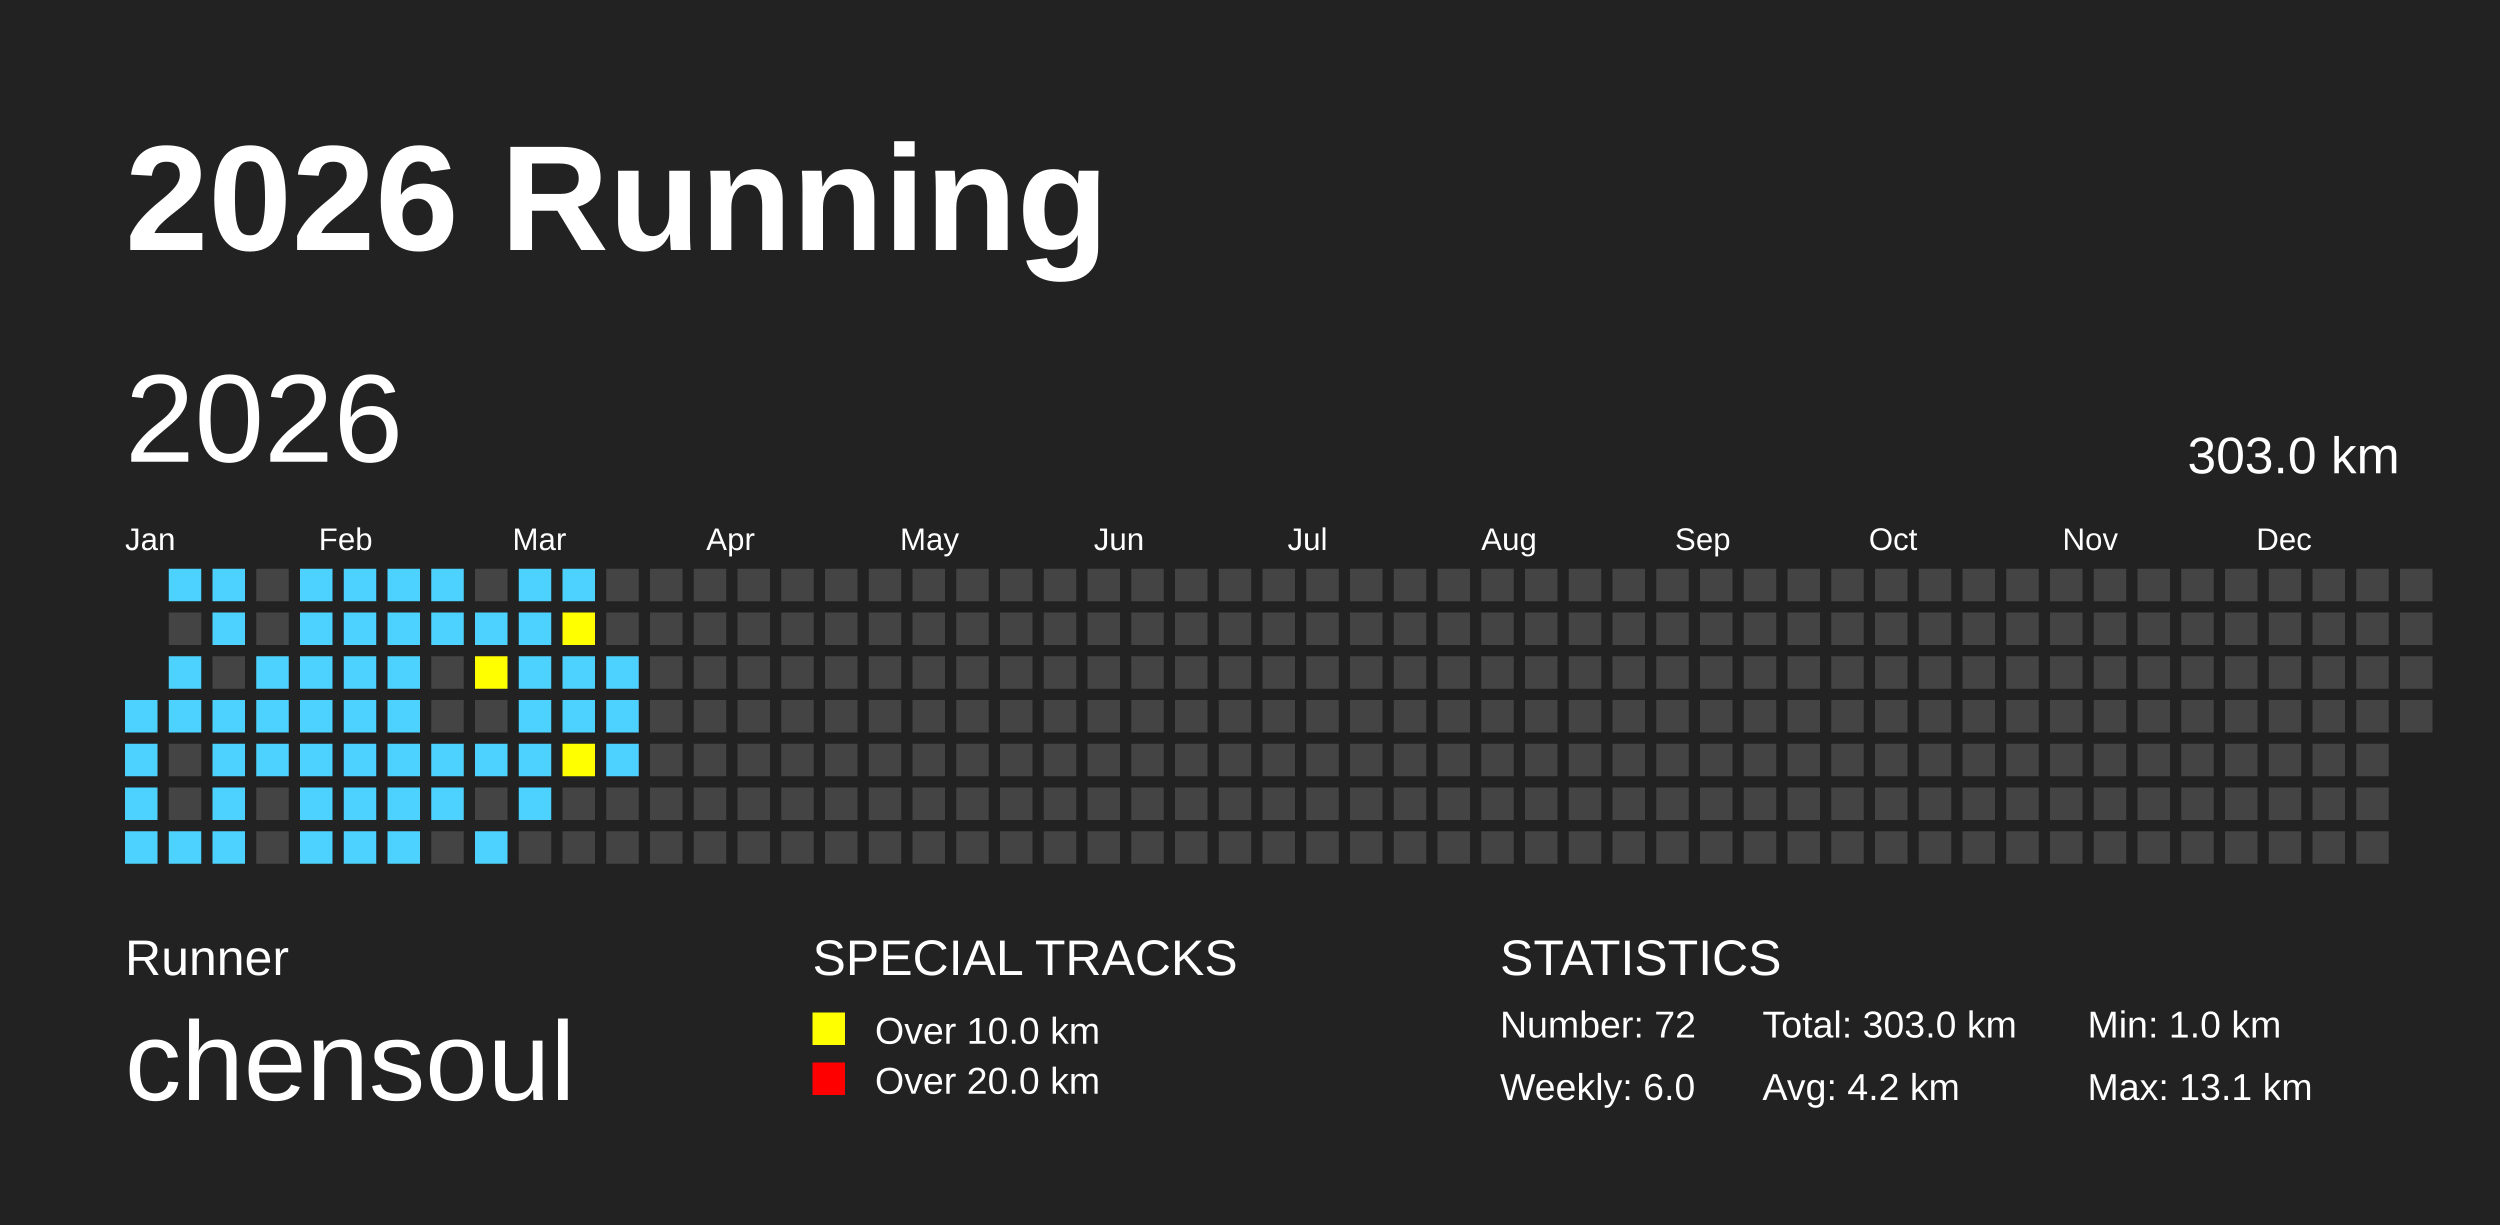
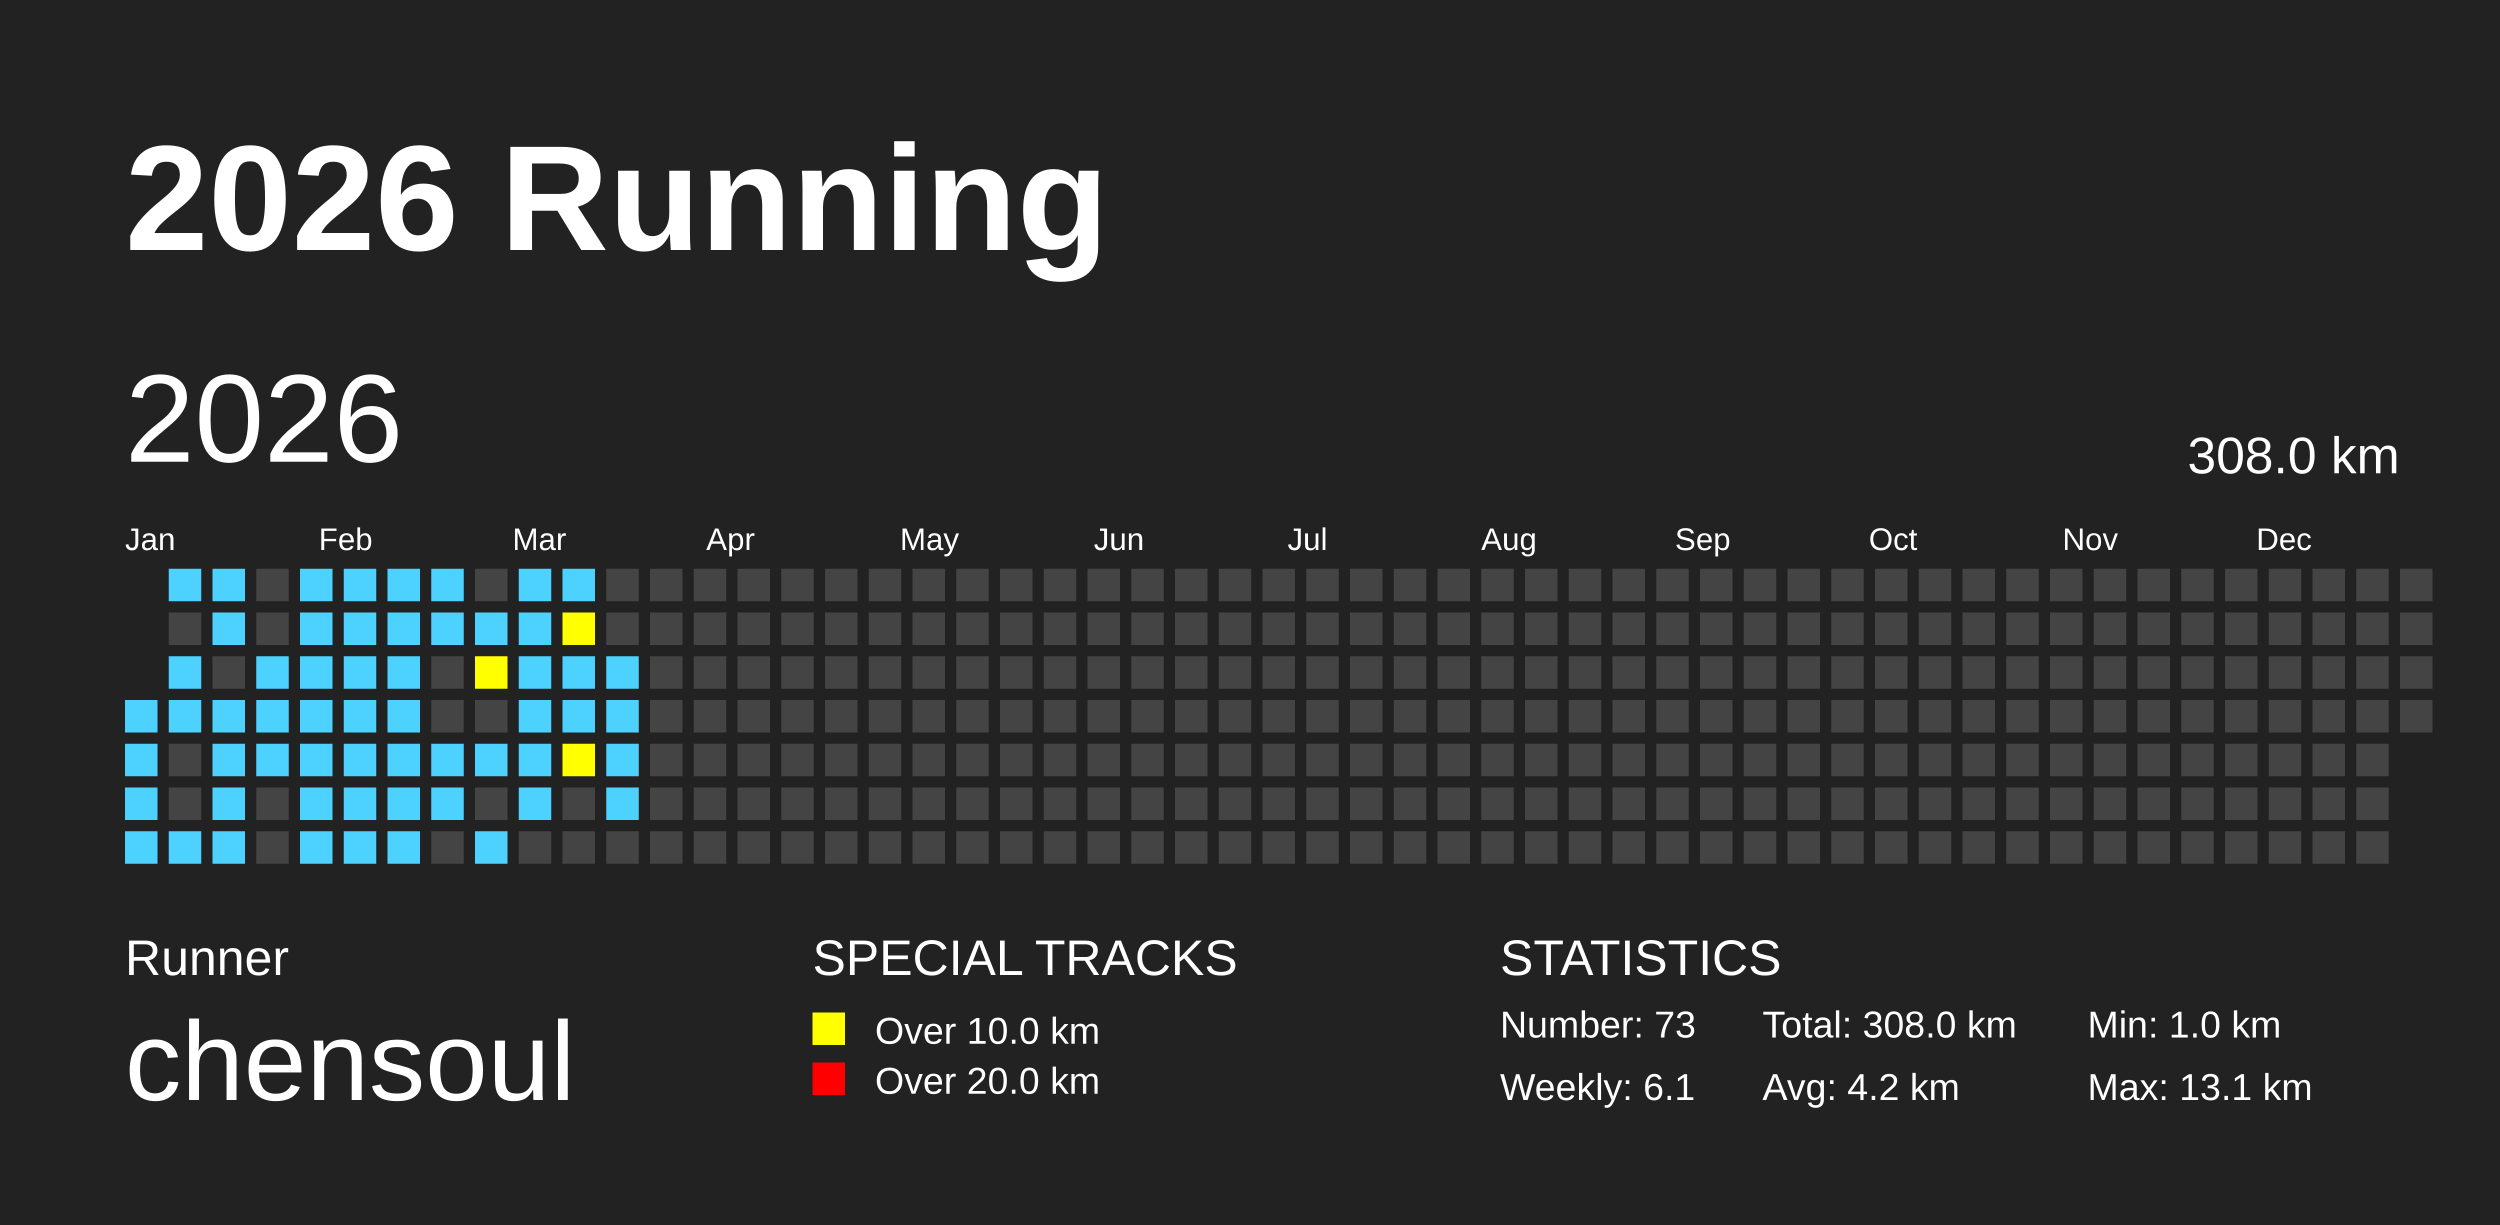
<svg xmlns="http://www.w3.org/2000/svg" baseProfile="full" height="98mm" version="1.1" viewBox="0,0,200,98" width="200mm">
  <defs />
  <rect fill="#222222" height="98" width="200" x="0" y="0" />
  <text fill="#FFFFFF" style="font-size:12px; font-family:Arial; font-weight:bold;" x="10" y="20">2026 Running</text>
  <text fill="#FFFFFF" style="font-size:4px; font-family:Arial" x="10" y="78">Runner</text>
  <text fill="#FFFFFF" style="font-size:9px; font-family:Arial" x="10" y="88">chensoul</text>
  <text fill="#FFFFFF" style="font-size:4px; font-family:Arial" x="65" y="78">SPECIAL TRACKS</text>
  <rect fill="yellow" height="2.6" width="2.6" x="65" y="81" />
  <text fill="#FFFFFF" style="font-size:3px; font-family:Arial" x="70" y="83.5">Over 10.0 km</text>
  <rect fill="red" height="2.6" width="2.6" x="65" y="85" />
  <text fill="#FFFFFF" style="font-size:3px; font-family:Arial" x="70" y="87.5">Over 20.0 km</text>
  <text fill="#FFFFFF" style="font-size:4px; font-family:Arial" x="120" y="78">STATISTICS</text>
-   <text fill="#FFFFFF" style="font-size:3px; font-family:Arial" x="120" y="83">Number: 72</text>
-   <text fill="#FFFFFF" style="font-size:3px; font-family:Arial" x="120" y="88">Weekly: 6.0</text>
-   <text fill="#FFFFFF" style="font-size:3px; font-family:Arial" x="141" y="83">Total: 303.0 km</text>
+   <text fill="#FFFFFF" style="font-size:3px; font-family:Arial" x="120" y="83">Number: 73</text>
+   <text fill="#FFFFFF" style="font-size:3px; font-family:Arial" x="120" y="88">Weekly: 6.1</text>
+   <text fill="#FFFFFF" style="font-size:3px; font-family:Arial" x="141" y="83">Total: 308.0 km</text>
  <text fill="#FFFFFF" style="font-size:3px; font-family:Arial" x="141" y="88">Avg: 4.2 km</text>
  <text fill="#FFFFFF" style="font-size:3px; font-family:Arial" x="167" y="83">Min: 1.0 km</text>
  <text fill="#FFFFFF" style="font-size:3px; font-family:Arial" x="167" y="88">Max: 13.1 km</text>
  <text dominant-baseline="hanging" fill="#FFFFFF" style="font-size:10.0px; font-family:Arial;" x="10" y="30">2026</text>
-   <text dominant-baseline="hanging" fill="#FFFFFF" style="font-size:4.125px; font-family:Arial;" x="175" y="35">303.0 km</text>
+   <text dominant-baseline="hanging" fill="#FFFFFF" style="font-size:4.125px; font-family:Arial;" x="175" y="35">308.0 km</text>
  <text fill="#FFFFFF" style="font-size:2.5px; font-family:Arial" x="10.0" y="44">Jan</text>
  <text fill="#FFFFFF" style="font-size:2.5px; font-family:Arial" x="25.5" y="44">Feb</text>
  <text fill="#FFFFFF" style="font-size:2.5px; font-family:Arial" x="41.0" y="44">Mar</text>
  <text fill="#FFFFFF" style="font-size:2.5px; font-family:Arial" x="56.5" y="44">Apr</text>
  <text fill="#FFFFFF" style="font-size:2.5px; font-family:Arial" x="72.0" y="44">May</text>
  <text fill="#FFFFFF" style="font-size:2.5px; font-family:Arial" x="87.5" y="44">Jun</text>
  <text fill="#FFFFFF" style="font-size:2.5px; font-family:Arial" x="103.0" y="44">Jul</text>
  <text fill="#FFFFFF" style="font-size:2.5px; font-family:Arial" x="118.5" y="44">Aug</text>
  <text fill="#FFFFFF" style="font-size:2.5px; font-family:Arial" x="134.0" y="44">Sep</text>
  <text fill="#FFFFFF" style="font-size:2.5px; font-family:Arial" x="149.5" y="44">Oct</text>
  <text fill="#FFFFFF" style="font-size:2.5px; font-family:Arial" x="165.0" y="44">Nov</text>
  <text fill="#FFFFFF" style="font-size:2.5px; font-family:Arial" x="180.5" y="44">Dec</text>
  <rect fill="#4DD2FF" height="2.6" width="2.6" x="10.0" y="56.0" />
  <rect fill="#4DD2FF" height="2.6" width="2.6" x="10.0" y="59.5" />
  <rect fill="#4DD2FF" height="2.6" width="2.6" x="10.0" y="63.0" />
  <rect fill="#4DD2FF" height="2.6" width="2.6" x="10.0" y="66.5" />
  <rect fill="#4DD2FF" height="2.6" width="2.6" x="13.5" y="45.5" />
  <rect fill="#444444" height="2.6" width="2.6" x="13.5" y="49.0" />
  <rect fill="#4DD2FF" height="2.6" width="2.6" x="13.5" y="52.5" />
  <rect fill="#4DD2FF" height="2.6" width="2.6" x="13.5" y="56.0" />
  <rect fill="#444444" height="2.6" width="2.6" x="13.5" y="59.5" />
  <rect fill="#444444" height="2.6" width="2.6" x="13.5" y="63.0" />
  <rect fill="#4DD2FF" height="2.6" width="2.6" x="13.5" y="66.5" />
  <rect fill="#4DD2FF" height="2.6" width="2.6" x="17.0" y="45.5" />
  <rect fill="#4DD2FF" height="2.6" width="2.6" x="17.0" y="49.0" />
  <rect fill="#444444" height="2.6" width="2.6" x="17.0" y="52.5" />
  <rect fill="#4DD2FF" height="2.6" width="2.6" x="17.0" y="56.0" />
  <rect fill="#4DD2FF" height="2.6" width="2.6" x="17.0" y="59.5" />
  <rect fill="#4DD2FF" height="2.6" width="2.6" x="17.0" y="63.0" />
  <rect fill="#4DD2FF" height="2.6" width="2.6" x="17.0" y="66.5" />
  <rect fill="#444444" height="2.6" width="2.6" x="20.5" y="45.5" />
  <rect fill="#444444" height="2.6" width="2.6" x="20.5" y="49.0" />
  <rect fill="#4DD2FF" height="2.6" width="2.6" x="20.5" y="52.5" />
  <rect fill="#4DD2FF" height="2.6" width="2.6" x="20.5" y="56.0" />
  <rect fill="#4DD2FF" height="2.6" width="2.6" x="20.5" y="59.5" />
  <rect fill="#444444" height="2.6" width="2.6" x="20.5" y="63.0" />
  <rect fill="#444444" height="2.6" width="2.6" x="20.5" y="66.5" />
  <rect fill="#4DD2FF" height="2.6" width="2.6" x="24.0" y="45.5" />
  <rect fill="#4DD2FF" height="2.6" width="2.6" x="24.0" y="49.0" />
  <rect fill="#4DD2FF" height="2.6" width="2.6" x="24.0" y="52.5" />
  <rect fill="#4DD2FF" height="2.6" width="2.6" x="24.0" y="56.0" />
  <rect fill="#4DD2FF" height="2.6" width="2.6" x="24.0" y="59.5" />
  <rect fill="#4DD2FF" height="2.6" width="2.6" x="24.0" y="63.0" />
  <rect fill="#4DD2FF" height="2.6" width="2.6" x="24.0" y="66.5" />
  <rect fill="#4DD2FF" height="2.6" width="2.6" x="27.5" y="45.5" />
  <rect fill="#4DD2FF" height="2.6" width="2.6" x="27.5" y="49.0" />
  <rect fill="#4DD2FF" height="2.6" width="2.6" x="27.5" y="52.5" />
  <rect fill="#4DD2FF" height="2.6" width="2.6" x="27.5" y="56.0" />
  <rect fill="#4DD2FF" height="2.6" width="2.6" x="27.5" y="59.5" />
  <rect fill="#4DD2FF" height="2.6" width="2.6" x="27.5" y="63.0" />
  <rect fill="#4DD2FF" height="2.6" width="2.6" x="27.5" y="66.5" />
  <rect fill="#4DD2FF" height="2.6" width="2.6" x="31.0" y="45.5" />
  <rect fill="#4DD2FF" height="2.6" width="2.6" x="31.0" y="49.0" />
  <rect fill="#4DD2FF" height="2.6" width="2.6" x="31.0" y="52.5" />
  <rect fill="#4DD2FF" height="2.6" width="2.6" x="31.0" y="56.0" />
  <rect fill="#4DD2FF" height="2.6" width="2.6" x="31.0" y="59.5" />
  <rect fill="#4DD2FF" height="2.6" width="2.6" x="31.0" y="63.0" />
  <rect fill="#4DD2FF" height="2.6" width="2.6" x="31.0" y="66.5" />
  <rect fill="#4DD2FF" height="2.6" width="2.6" x="34.5" y="45.5" />
  <rect fill="#4DD2FF" height="2.6" width="2.6" x="34.5" y="49.0" />
  <rect fill="#444444" height="2.6" width="2.6" x="34.5" y="52.5" />
  <rect fill="#444444" height="2.6" width="2.6" x="34.5" y="56.0" />
  <rect fill="#4DD2FF" height="2.6" width="2.6" x="34.5" y="59.5" />
  <rect fill="#4DD2FF" height="2.6" width="2.6" x="34.5" y="63.0" />
  <rect fill="#444444" height="2.6" width="2.6" x="34.5" y="66.5" />
  <rect fill="#444444" height="2.6" width="2.6" x="38.0" y="45.5" />
  <rect fill="#4DD2FF" height="2.6" width="2.6" x="38.0" y="49.0" />
  <rect fill="yellow" height="2.6" width="2.6" x="38.0" y="52.5" />
  <rect fill="#444444" height="2.6" width="2.6" x="38.0" y="56.0" />
  <rect fill="#4DD2FF" height="2.6" width="2.6" x="38.0" y="59.5" />
  <rect fill="#444444" height="2.6" width="2.6" x="38.0" y="63.0" />
  <rect fill="#4DD2FF" height="2.6" width="2.6" x="38.0" y="66.5" />
  <rect fill="#4DD2FF" height="2.6" width="2.6" x="41.5" y="45.5" />
  <rect fill="#4DD2FF" height="2.6" width="2.6" x="41.5" y="49.0" />
  <rect fill="#4DD2FF" height="2.6" width="2.6" x="41.5" y="52.5" />
  <rect fill="#4DD2FF" height="2.6" width="2.6" x="41.5" y="56.0" />
  <rect fill="#4DD2FF" height="2.6" width="2.6" x="41.5" y="59.5" />
  <rect fill="#4DD2FF" height="2.6" width="2.6" x="41.5" y="63.0" />
  <rect fill="#444444" height="2.6" width="2.6" x="41.5" y="66.5" />
  <rect fill="#4DD2FF" height="2.6" width="2.6" x="45.0" y="45.5" />
  <rect fill="yellow" height="2.6" width="2.6" x="45.0" y="49.0" />
  <rect fill="#4DD2FF" height="2.6" width="2.6" x="45.0" y="52.5" />
  <rect fill="#4DD2FF" height="2.6" width="2.6" x="45.0" y="56.0" />
  <rect fill="yellow" height="2.6" width="2.6" x="45.0" y="59.5" />
  <rect fill="#444444" height="2.6" width="2.6" x="45.0" y="63.0" />
  <rect fill="#444444" height="2.6" width="2.6" x="45.0" y="66.5" />
  <rect fill="#444444" height="2.6" width="2.6" x="48.5" y="45.5" />
  <rect fill="#444444" height="2.6" width="2.6" x="48.5" y="49.0" />
  <rect fill="#4DD2FF" height="2.6" width="2.6" x="48.5" y="52.5" />
  <rect fill="#4DD2FF" height="2.6" width="2.6" x="48.5" y="56.0" />
  <rect fill="#4DD2FF" height="2.6" width="2.6" x="48.5" y="59.5" />
-   <rect fill="#444444" height="2.6" width="2.6" x="48.5" y="63.0" />
+   <rect fill="#4DD2FF" height="2.6" width="2.6" x="48.5" y="63.0" />
  <rect fill="#444444" height="2.6" width="2.6" x="48.5" y="66.5" />
  <rect fill="#444444" height="2.6" width="2.6" x="52.0" y="45.5" />
  <rect fill="#444444" height="2.6" width="2.6" x="52.0" y="49.0" />
  <rect fill="#444444" height="2.6" width="2.6" x="52.0" y="52.5" />
  <rect fill="#444444" height="2.6" width="2.6" x="52.0" y="56.0" />
  <rect fill="#444444" height="2.6" width="2.6" x="52.0" y="59.5" />
  <rect fill="#444444" height="2.6" width="2.6" x="52.0" y="63.0" />
  <rect fill="#444444" height="2.6" width="2.6" x="52.0" y="66.5" />
  <rect fill="#444444" height="2.6" width="2.6" x="55.5" y="45.5" />
  <rect fill="#444444" height="2.6" width="2.6" x="55.5" y="49.0" />
  <rect fill="#444444" height="2.6" width="2.6" x="55.5" y="52.5" />
  <rect fill="#444444" height="2.6" width="2.6" x="55.5" y="56.0" />
  <rect fill="#444444" height="2.6" width="2.6" x="55.5" y="59.5" />
  <rect fill="#444444" height="2.6" width="2.6" x="55.5" y="63.0" />
  <rect fill="#444444" height="2.6" width="2.6" x="55.5" y="66.5" />
  <rect fill="#444444" height="2.6" width="2.6" x="59.0" y="45.5" />
  <rect fill="#444444" height="2.6" width="2.6" x="59.0" y="49.0" />
  <rect fill="#444444" height="2.6" width="2.6" x="59.0" y="52.5" />
  <rect fill="#444444" height="2.6" width="2.6" x="59.0" y="56.0" />
  <rect fill="#444444" height="2.6" width="2.6" x="59.0" y="59.5" />
  <rect fill="#444444" height="2.6" width="2.6" x="59.0" y="63.0" />
  <rect fill="#444444" height="2.6" width="2.6" x="59.0" y="66.5" />
  <rect fill="#444444" height="2.6" width="2.6" x="62.5" y="45.5" />
  <rect fill="#444444" height="2.6" width="2.6" x="62.5" y="49.0" />
  <rect fill="#444444" height="2.6" width="2.6" x="62.5" y="52.5" />
  <rect fill="#444444" height="2.6" width="2.6" x="62.5" y="56.0" />
  <rect fill="#444444" height="2.6" width="2.6" x="62.5" y="59.5" />
  <rect fill="#444444" height="2.6" width="2.6" x="62.5" y="63.0" />
  <rect fill="#444444" height="2.6" width="2.6" x="62.5" y="66.5" />
  <rect fill="#444444" height="2.6" width="2.6" x="66.0" y="45.5" />
  <rect fill="#444444" height="2.6" width="2.6" x="66.0" y="49.0" />
  <rect fill="#444444" height="2.6" width="2.6" x="66.0" y="52.5" />
  <rect fill="#444444" height="2.6" width="2.6" x="66.0" y="56.0" />
  <rect fill="#444444" height="2.6" width="2.6" x="66.0" y="59.5" />
  <rect fill="#444444" height="2.6" width="2.6" x="66.0" y="63.0" />
  <rect fill="#444444" height="2.6" width="2.6" x="66.0" y="66.5" />
  <rect fill="#444444" height="2.6" width="2.6" x="69.5" y="45.5" />
  <rect fill="#444444" height="2.6" width="2.6" x="69.5" y="49.0" />
  <rect fill="#444444" height="2.6" width="2.6" x="69.5" y="52.5" />
  <rect fill="#444444" height="2.6" width="2.6" x="69.5" y="56.0" />
  <rect fill="#444444" height="2.6" width="2.6" x="69.5" y="59.5" />
  <rect fill="#444444" height="2.6" width="2.6" x="69.5" y="63.0" />
  <rect fill="#444444" height="2.6" width="2.6" x="69.5" y="66.5" />
  <rect fill="#444444" height="2.6" width="2.6" x="73.0" y="45.5" />
  <rect fill="#444444" height="2.6" width="2.6" x="73.0" y="49.0" />
  <rect fill="#444444" height="2.6" width="2.6" x="73.0" y="52.5" />
  <rect fill="#444444" height="2.6" width="2.6" x="73.0" y="56.0" />
  <rect fill="#444444" height="2.6" width="2.6" x="73.0" y="59.5" />
  <rect fill="#444444" height="2.6" width="2.6" x="73.0" y="63.0" />
  <rect fill="#444444" height="2.6" width="2.6" x="73.0" y="66.5" />
  <rect fill="#444444" height="2.6" width="2.6" x="76.5" y="45.5" />
  <rect fill="#444444" height="2.6" width="2.6" x="76.5" y="49.0" />
  <rect fill="#444444" height="2.6" width="2.6" x="76.5" y="52.5" />
  <rect fill="#444444" height="2.6" width="2.6" x="76.5" y="56.0" />
  <rect fill="#444444" height="2.6" width="2.6" x="76.5" y="59.5" />
  <rect fill="#444444" height="2.6" width="2.6" x="76.5" y="63.0" />
  <rect fill="#444444" height="2.6" width="2.6" x="76.5" y="66.5" />
  <rect fill="#444444" height="2.6" width="2.6" x="80.0" y="45.5" />
  <rect fill="#444444" height="2.6" width="2.6" x="80.0" y="49.0" />
  <rect fill="#444444" height="2.6" width="2.6" x="80.0" y="52.5" />
  <rect fill="#444444" height="2.6" width="2.6" x="80.0" y="56.0" />
  <rect fill="#444444" height="2.6" width="2.6" x="80.0" y="59.5" />
  <rect fill="#444444" height="2.6" width="2.6" x="80.0" y="63.0" />
  <rect fill="#444444" height="2.6" width="2.6" x="80.0" y="66.5" />
  <rect fill="#444444" height="2.6" width="2.6" x="83.5" y="45.5" />
  <rect fill="#444444" height="2.6" width="2.6" x="83.5" y="49.0" />
  <rect fill="#444444" height="2.6" width="2.6" x="83.5" y="52.5" />
  <rect fill="#444444" height="2.6" width="2.6" x="83.5" y="56.0" />
  <rect fill="#444444" height="2.6" width="2.6" x="83.5" y="59.5" />
  <rect fill="#444444" height="2.6" width="2.6" x="83.5" y="63.0" />
  <rect fill="#444444" height="2.6" width="2.6" x="83.5" y="66.5" />
  <rect fill="#444444" height="2.6" width="2.6" x="87.0" y="45.5" />
  <rect fill="#444444" height="2.6" width="2.6" x="87.0" y="49.0" />
  <rect fill="#444444" height="2.6" width="2.6" x="87.0" y="52.5" />
  <rect fill="#444444" height="2.6" width="2.6" x="87.0" y="56.0" />
  <rect fill="#444444" height="2.6" width="2.6" x="87.0" y="59.5" />
  <rect fill="#444444" height="2.6" width="2.6" x="87.0" y="63.0" />
  <rect fill="#444444" height="2.6" width="2.6" x="87.0" y="66.5" />
  <rect fill="#444444" height="2.6" width="2.6" x="90.5" y="45.5" />
  <rect fill="#444444" height="2.6" width="2.6" x="90.5" y="49.0" />
  <rect fill="#444444" height="2.6" width="2.6" x="90.5" y="52.5" />
  <rect fill="#444444" height="2.6" width="2.6" x="90.5" y="56.0" />
  <rect fill="#444444" height="2.6" width="2.6" x="90.5" y="59.5" />
  <rect fill="#444444" height="2.6" width="2.6" x="90.5" y="63.0" />
  <rect fill="#444444" height="2.6" width="2.6" x="90.5" y="66.5" />
  <rect fill="#444444" height="2.6" width="2.6" x="94.0" y="45.5" />
  <rect fill="#444444" height="2.6" width="2.6" x="94.0" y="49.0" />
  <rect fill="#444444" height="2.6" width="2.6" x="94.0" y="52.5" />
  <rect fill="#444444" height="2.6" width="2.6" x="94.0" y="56.0" />
  <rect fill="#444444" height="2.6" width="2.6" x="94.0" y="59.5" />
  <rect fill="#444444" height="2.6" width="2.6" x="94.0" y="63.0" />
  <rect fill="#444444" height="2.6" width="2.6" x="94.0" y="66.5" />
  <rect fill="#444444" height="2.6" width="2.6" x="97.5" y="45.5" />
  <rect fill="#444444" height="2.6" width="2.6" x="97.5" y="49.0" />
  <rect fill="#444444" height="2.6" width="2.6" x="97.5" y="52.5" />
  <rect fill="#444444" height="2.6" width="2.6" x="97.5" y="56.0" />
  <rect fill="#444444" height="2.6" width="2.6" x="97.5" y="59.5" />
  <rect fill="#444444" height="2.6" width="2.6" x="97.5" y="63.0" />
  <rect fill="#444444" height="2.6" width="2.6" x="97.5" y="66.5" />
  <rect fill="#444444" height="2.6" width="2.6" x="101.0" y="45.5" />
  <rect fill="#444444" height="2.6" width="2.6" x="101.0" y="49.0" />
  <rect fill="#444444" height="2.6" width="2.6" x="101.0" y="52.5" />
  <rect fill="#444444" height="2.6" width="2.6" x="101.0" y="56.0" />
  <rect fill="#444444" height="2.6" width="2.6" x="101.0" y="59.5" />
  <rect fill="#444444" height="2.6" width="2.6" x="101.0" y="63.0" />
  <rect fill="#444444" height="2.6" width="2.6" x="101.0" y="66.5" />
  <rect fill="#444444" height="2.6" width="2.6" x="104.5" y="45.5" />
  <rect fill="#444444" height="2.6" width="2.6" x="104.5" y="49.0" />
  <rect fill="#444444" height="2.6" width="2.6" x="104.5" y="52.5" />
  <rect fill="#444444" height="2.6" width="2.6" x="104.5" y="56.0" />
  <rect fill="#444444" height="2.6" width="2.6" x="104.5" y="59.5" />
  <rect fill="#444444" height="2.6" width="2.6" x="104.5" y="63.0" />
  <rect fill="#444444" height="2.6" width="2.6" x="104.5" y="66.5" />
  <rect fill="#444444" height="2.6" width="2.6" x="108.0" y="45.5" />
  <rect fill="#444444" height="2.6" width="2.6" x="108.0" y="49.0" />
  <rect fill="#444444" height="2.6" width="2.6" x="108.0" y="52.5" />
  <rect fill="#444444" height="2.6" width="2.6" x="108.0" y="56.0" />
  <rect fill="#444444" height="2.6" width="2.6" x="108.0" y="59.5" />
  <rect fill="#444444" height="2.6" width="2.6" x="108.0" y="63.0" />
  <rect fill="#444444" height="2.6" width="2.6" x="108.0" y="66.5" />
  <rect fill="#444444" height="2.6" width="2.6" x="111.5" y="45.5" />
  <rect fill="#444444" height="2.6" width="2.6" x="111.5" y="49.0" />
  <rect fill="#444444" height="2.6" width="2.6" x="111.5" y="52.5" />
  <rect fill="#444444" height="2.6" width="2.6" x="111.5" y="56.0" />
  <rect fill="#444444" height="2.6" width="2.6" x="111.5" y="59.5" />
  <rect fill="#444444" height="2.6" width="2.6" x="111.5" y="63.0" />
  <rect fill="#444444" height="2.6" width="2.6" x="111.5" y="66.5" />
  <rect fill="#444444" height="2.6" width="2.6" x="115.0" y="45.5" />
  <rect fill="#444444" height="2.6" width="2.6" x="115.0" y="49.0" />
  <rect fill="#444444" height="2.6" width="2.6" x="115.0" y="52.5" />
  <rect fill="#444444" height="2.6" width="2.6" x="115.0" y="56.0" />
  <rect fill="#444444" height="2.6" width="2.6" x="115.0" y="59.5" />
  <rect fill="#444444" height="2.6" width="2.6" x="115.0" y="63.0" />
  <rect fill="#444444" height="2.6" width="2.6" x="115.0" y="66.5" />
  <rect fill="#444444" height="2.6" width="2.6" x="118.5" y="45.5" />
  <rect fill="#444444" height="2.6" width="2.6" x="118.5" y="49.0" />
  <rect fill="#444444" height="2.6" width="2.6" x="118.5" y="52.5" />
  <rect fill="#444444" height="2.6" width="2.6" x="118.5" y="56.0" />
  <rect fill="#444444" height="2.6" width="2.6" x="118.5" y="59.5" />
  <rect fill="#444444" height="2.6" width="2.6" x="118.5" y="63.0" />
  <rect fill="#444444" height="2.6" width="2.6" x="118.5" y="66.5" />
  <rect fill="#444444" height="2.6" width="2.6" x="122.0" y="45.5" />
  <rect fill="#444444" height="2.6" width="2.6" x="122.0" y="49.0" />
  <rect fill="#444444" height="2.6" width="2.6" x="122.0" y="52.5" />
  <rect fill="#444444" height="2.6" width="2.6" x="122.0" y="56.0" />
  <rect fill="#444444" height="2.6" width="2.6" x="122.0" y="59.5" />
  <rect fill="#444444" height="2.6" width="2.6" x="122.0" y="63.0" />
  <rect fill="#444444" height="2.6" width="2.6" x="122.0" y="66.5" />
  <rect fill="#444444" height="2.6" width="2.6" x="125.5" y="45.5" />
  <rect fill="#444444" height="2.6" width="2.6" x="125.5" y="49.0" />
  <rect fill="#444444" height="2.6" width="2.6" x="125.5" y="52.5" />
  <rect fill="#444444" height="2.6" width="2.6" x="125.5" y="56.0" />
  <rect fill="#444444" height="2.6" width="2.6" x="125.5" y="59.5" />
  <rect fill="#444444" height="2.6" width="2.6" x="125.5" y="63.0" />
  <rect fill="#444444" height="2.6" width="2.6" x="125.5" y="66.5" />
  <rect fill="#444444" height="2.6" width="2.6" x="129.0" y="45.5" />
  <rect fill="#444444" height="2.6" width="2.6" x="129.0" y="49.0" />
  <rect fill="#444444" height="2.6" width="2.6" x="129.0" y="52.5" />
  <rect fill="#444444" height="2.6" width="2.6" x="129.0" y="56.0" />
  <rect fill="#444444" height="2.6" width="2.6" x="129.0" y="59.5" />
  <rect fill="#444444" height="2.6" width="2.6" x="129.0" y="63.0" />
  <rect fill="#444444" height="2.6" width="2.6" x="129.0" y="66.5" />
  <rect fill="#444444" height="2.6" width="2.6" x="132.5" y="45.5" />
  <rect fill="#444444" height="2.6" width="2.6" x="132.5" y="49.0" />
  <rect fill="#444444" height="2.6" width="2.6" x="132.5" y="52.5" />
  <rect fill="#444444" height="2.6" width="2.6" x="132.5" y="56.0" />
  <rect fill="#444444" height="2.6" width="2.6" x="132.5" y="59.5" />
  <rect fill="#444444" height="2.6" width="2.6" x="132.5" y="63.0" />
  <rect fill="#444444" height="2.6" width="2.6" x="132.5" y="66.5" />
  <rect fill="#444444" height="2.6" width="2.6" x="136.0" y="45.5" />
  <rect fill="#444444" height="2.6" width="2.6" x="136.0" y="49.0" />
  <rect fill="#444444" height="2.6" width="2.6" x="136.0" y="52.5" />
  <rect fill="#444444" height="2.6" width="2.6" x="136.0" y="56.0" />
  <rect fill="#444444" height="2.6" width="2.6" x="136.0" y="59.5" />
  <rect fill="#444444" height="2.6" width="2.6" x="136.0" y="63.0" />
  <rect fill="#444444" height="2.6" width="2.6" x="136.0" y="66.5" />
  <rect fill="#444444" height="2.6" width="2.6" x="139.5" y="45.5" />
  <rect fill="#444444" height="2.6" width="2.6" x="139.5" y="49.0" />
  <rect fill="#444444" height="2.6" width="2.6" x="139.5" y="52.5" />
  <rect fill="#444444" height="2.6" width="2.6" x="139.5" y="56.0" />
  <rect fill="#444444" height="2.6" width="2.6" x="139.5" y="59.5" />
  <rect fill="#444444" height="2.6" width="2.6" x="139.5" y="63.0" />
  <rect fill="#444444" height="2.6" width="2.6" x="139.5" y="66.5" />
  <rect fill="#444444" height="2.6" width="2.6" x="143.0" y="45.5" />
  <rect fill="#444444" height="2.6" width="2.6" x="143.0" y="49.0" />
  <rect fill="#444444" height="2.6" width="2.6" x="143.0" y="52.5" />
  <rect fill="#444444" height="2.6" width="2.6" x="143.0" y="56.0" />
  <rect fill="#444444" height="2.6" width="2.6" x="143.0" y="59.5" />
  <rect fill="#444444" height="2.6" width="2.6" x="143.0" y="63.0" />
  <rect fill="#444444" height="2.6" width="2.6" x="143.0" y="66.5" />
  <rect fill="#444444" height="2.6" width="2.6" x="146.5" y="45.5" />
  <rect fill="#444444" height="2.6" width="2.6" x="146.5" y="49.0" />
  <rect fill="#444444" height="2.6" width="2.6" x="146.5" y="52.5" />
  <rect fill="#444444" height="2.6" width="2.6" x="146.5" y="56.0" />
  <rect fill="#444444" height="2.6" width="2.6" x="146.5" y="59.5" />
  <rect fill="#444444" height="2.6" width="2.6" x="146.5" y="63.0" />
  <rect fill="#444444" height="2.6" width="2.6" x="146.5" y="66.5" />
  <rect fill="#444444" height="2.6" width="2.6" x="150.0" y="45.5" />
  <rect fill="#444444" height="2.6" width="2.6" x="150.0" y="49.0" />
  <rect fill="#444444" height="2.6" width="2.6" x="150.0" y="52.5" />
  <rect fill="#444444" height="2.6" width="2.6" x="150.0" y="56.0" />
  <rect fill="#444444" height="2.6" width="2.6" x="150.0" y="59.5" />
  <rect fill="#444444" height="2.6" width="2.6" x="150.0" y="63.0" />
  <rect fill="#444444" height="2.6" width="2.6" x="150.0" y="66.5" />
  <rect fill="#444444" height="2.6" width="2.6" x="153.5" y="45.5" />
  <rect fill="#444444" height="2.6" width="2.6" x="153.5" y="49.0" />
  <rect fill="#444444" height="2.6" width="2.6" x="153.5" y="52.5" />
  <rect fill="#444444" height="2.6" width="2.6" x="153.5" y="56.0" />
  <rect fill="#444444" height="2.6" width="2.6" x="153.5" y="59.5" />
  <rect fill="#444444" height="2.6" width="2.6" x="153.5" y="63.0" />
  <rect fill="#444444" height="2.6" width="2.6" x="153.5" y="66.5" />
  <rect fill="#444444" height="2.6" width="2.6" x="157.0" y="45.5" />
  <rect fill="#444444" height="2.6" width="2.6" x="157.0" y="49.0" />
  <rect fill="#444444" height="2.6" width="2.6" x="157.0" y="52.5" />
  <rect fill="#444444" height="2.6" width="2.6" x="157.0" y="56.0" />
  <rect fill="#444444" height="2.6" width="2.6" x="157.0" y="59.5" />
  <rect fill="#444444" height="2.6" width="2.6" x="157.0" y="63.0" />
  <rect fill="#444444" height="2.6" width="2.6" x="157.0" y="66.5" />
  <rect fill="#444444" height="2.6" width="2.6" x="160.5" y="45.5" />
  <rect fill="#444444" height="2.6" width="2.6" x="160.5" y="49.0" />
  <rect fill="#444444" height="2.6" width="2.6" x="160.5" y="52.5" />
  <rect fill="#444444" height="2.6" width="2.6" x="160.5" y="56.0" />
  <rect fill="#444444" height="2.6" width="2.6" x="160.5" y="59.5" />
  <rect fill="#444444" height="2.6" width="2.6" x="160.5" y="63.0" />
  <rect fill="#444444" height="2.6" width="2.6" x="160.5" y="66.5" />
  <rect fill="#444444" height="2.6" width="2.6" x="164.0" y="45.5" />
  <rect fill="#444444" height="2.6" width="2.6" x="164.0" y="49.0" />
  <rect fill="#444444" height="2.6" width="2.6" x="164.0" y="52.5" />
  <rect fill="#444444" height="2.6" width="2.6" x="164.0" y="56.0" />
  <rect fill="#444444" height="2.6" width="2.6" x="164.0" y="59.5" />
  <rect fill="#444444" height="2.6" width="2.6" x="164.0" y="63.0" />
  <rect fill="#444444" height="2.6" width="2.6" x="164.0" y="66.5" />
  <rect fill="#444444" height="2.6" width="2.6" x="167.5" y="45.5" />
  <rect fill="#444444" height="2.6" width="2.6" x="167.5" y="49.0" />
  <rect fill="#444444" height="2.6" width="2.6" x="167.5" y="52.5" />
  <rect fill="#444444" height="2.6" width="2.6" x="167.5" y="56.0" />
  <rect fill="#444444" height="2.6" width="2.6" x="167.5" y="59.5" />
  <rect fill="#444444" height="2.6" width="2.6" x="167.5" y="63.0" />
  <rect fill="#444444" height="2.6" width="2.6" x="167.5" y="66.5" />
  <rect fill="#444444" height="2.6" width="2.6" x="171.0" y="45.5" />
  <rect fill="#444444" height="2.6" width="2.6" x="171.0" y="49.0" />
  <rect fill="#444444" height="2.6" width="2.6" x="171.0" y="52.5" />
  <rect fill="#444444" height="2.6" width="2.6" x="171.0" y="56.0" />
  <rect fill="#444444" height="2.6" width="2.6" x="171.0" y="59.5" />
  <rect fill="#444444" height="2.6" width="2.6" x="171.0" y="63.0" />
  <rect fill="#444444" height="2.6" width="2.6" x="171.0" y="66.5" />
  <rect fill="#444444" height="2.6" width="2.6" x="174.5" y="45.5" />
  <rect fill="#444444" height="2.6" width="2.6" x="174.5" y="49.0" />
  <rect fill="#444444" height="2.6" width="2.6" x="174.5" y="52.5" />
  <rect fill="#444444" height="2.6" width="2.6" x="174.5" y="56.0" />
  <rect fill="#444444" height="2.6" width="2.6" x="174.5" y="59.5" />
  <rect fill="#444444" height="2.6" width="2.6" x="174.5" y="63.0" />
  <rect fill="#444444" height="2.6" width="2.6" x="174.5" y="66.5" />
  <rect fill="#444444" height="2.6" width="2.6" x="178.0" y="45.5" />
  <rect fill="#444444" height="2.6" width="2.6" x="178.0" y="49.0" />
  <rect fill="#444444" height="2.6" width="2.6" x="178.0" y="52.5" />
  <rect fill="#444444" height="2.6" width="2.6" x="178.0" y="56.0" />
  <rect fill="#444444" height="2.6" width="2.6" x="178.0" y="59.5" />
  <rect fill="#444444" height="2.6" width="2.6" x="178.0" y="63.0" />
  <rect fill="#444444" height="2.6" width="2.6" x="178.0" y="66.5" />
  <rect fill="#444444" height="2.6" width="2.6" x="181.5" y="45.5" />
  <rect fill="#444444" height="2.6" width="2.6" x="181.5" y="49.0" />
  <rect fill="#444444" height="2.6" width="2.6" x="181.5" y="52.5" />
  <rect fill="#444444" height="2.6" width="2.6" x="181.5" y="56.0" />
  <rect fill="#444444" height="2.6" width="2.6" x="181.5" y="59.5" />
  <rect fill="#444444" height="2.6" width="2.6" x="181.5" y="63.0" />
  <rect fill="#444444" height="2.6" width="2.6" x="181.5" y="66.5" />
  <rect fill="#444444" height="2.6" width="2.6" x="185.0" y="45.5" />
  <rect fill="#444444" height="2.6" width="2.6" x="185.0" y="49.0" />
  <rect fill="#444444" height="2.6" width="2.6" x="185.0" y="52.5" />
  <rect fill="#444444" height="2.6" width="2.6" x="185.0" y="56.0" />
  <rect fill="#444444" height="2.6" width="2.6" x="185.0" y="59.5" />
  <rect fill="#444444" height="2.6" width="2.6" x="185.0" y="63.0" />
  <rect fill="#444444" height="2.6" width="2.6" x="185.0" y="66.5" />
  <rect fill="#444444" height="2.6" width="2.6" x="188.5" y="45.5" />
  <rect fill="#444444" height="2.6" width="2.6" x="188.5" y="49.0" />
  <rect fill="#444444" height="2.6" width="2.6" x="188.5" y="52.5" />
  <rect fill="#444444" height="2.6" width="2.6" x="188.5" y="56.0" />
  <rect fill="#444444" height="2.6" width="2.6" x="188.5" y="59.5" />
  <rect fill="#444444" height="2.6" width="2.6" x="188.5" y="63.0" />
  <rect fill="#444444" height="2.6" width="2.6" x="188.5" y="66.5" />
  <rect fill="#444444" height="2.6" width="2.6" x="192.0" y="45.5" />
  <rect fill="#444444" height="2.6" width="2.6" x="192.0" y="49.0" />
  <rect fill="#444444" height="2.6" width="2.6" x="192.0" y="52.5" />
  <rect fill="#444444" height="2.6" width="2.6" x="192.0" y="56.0" />
</svg>
